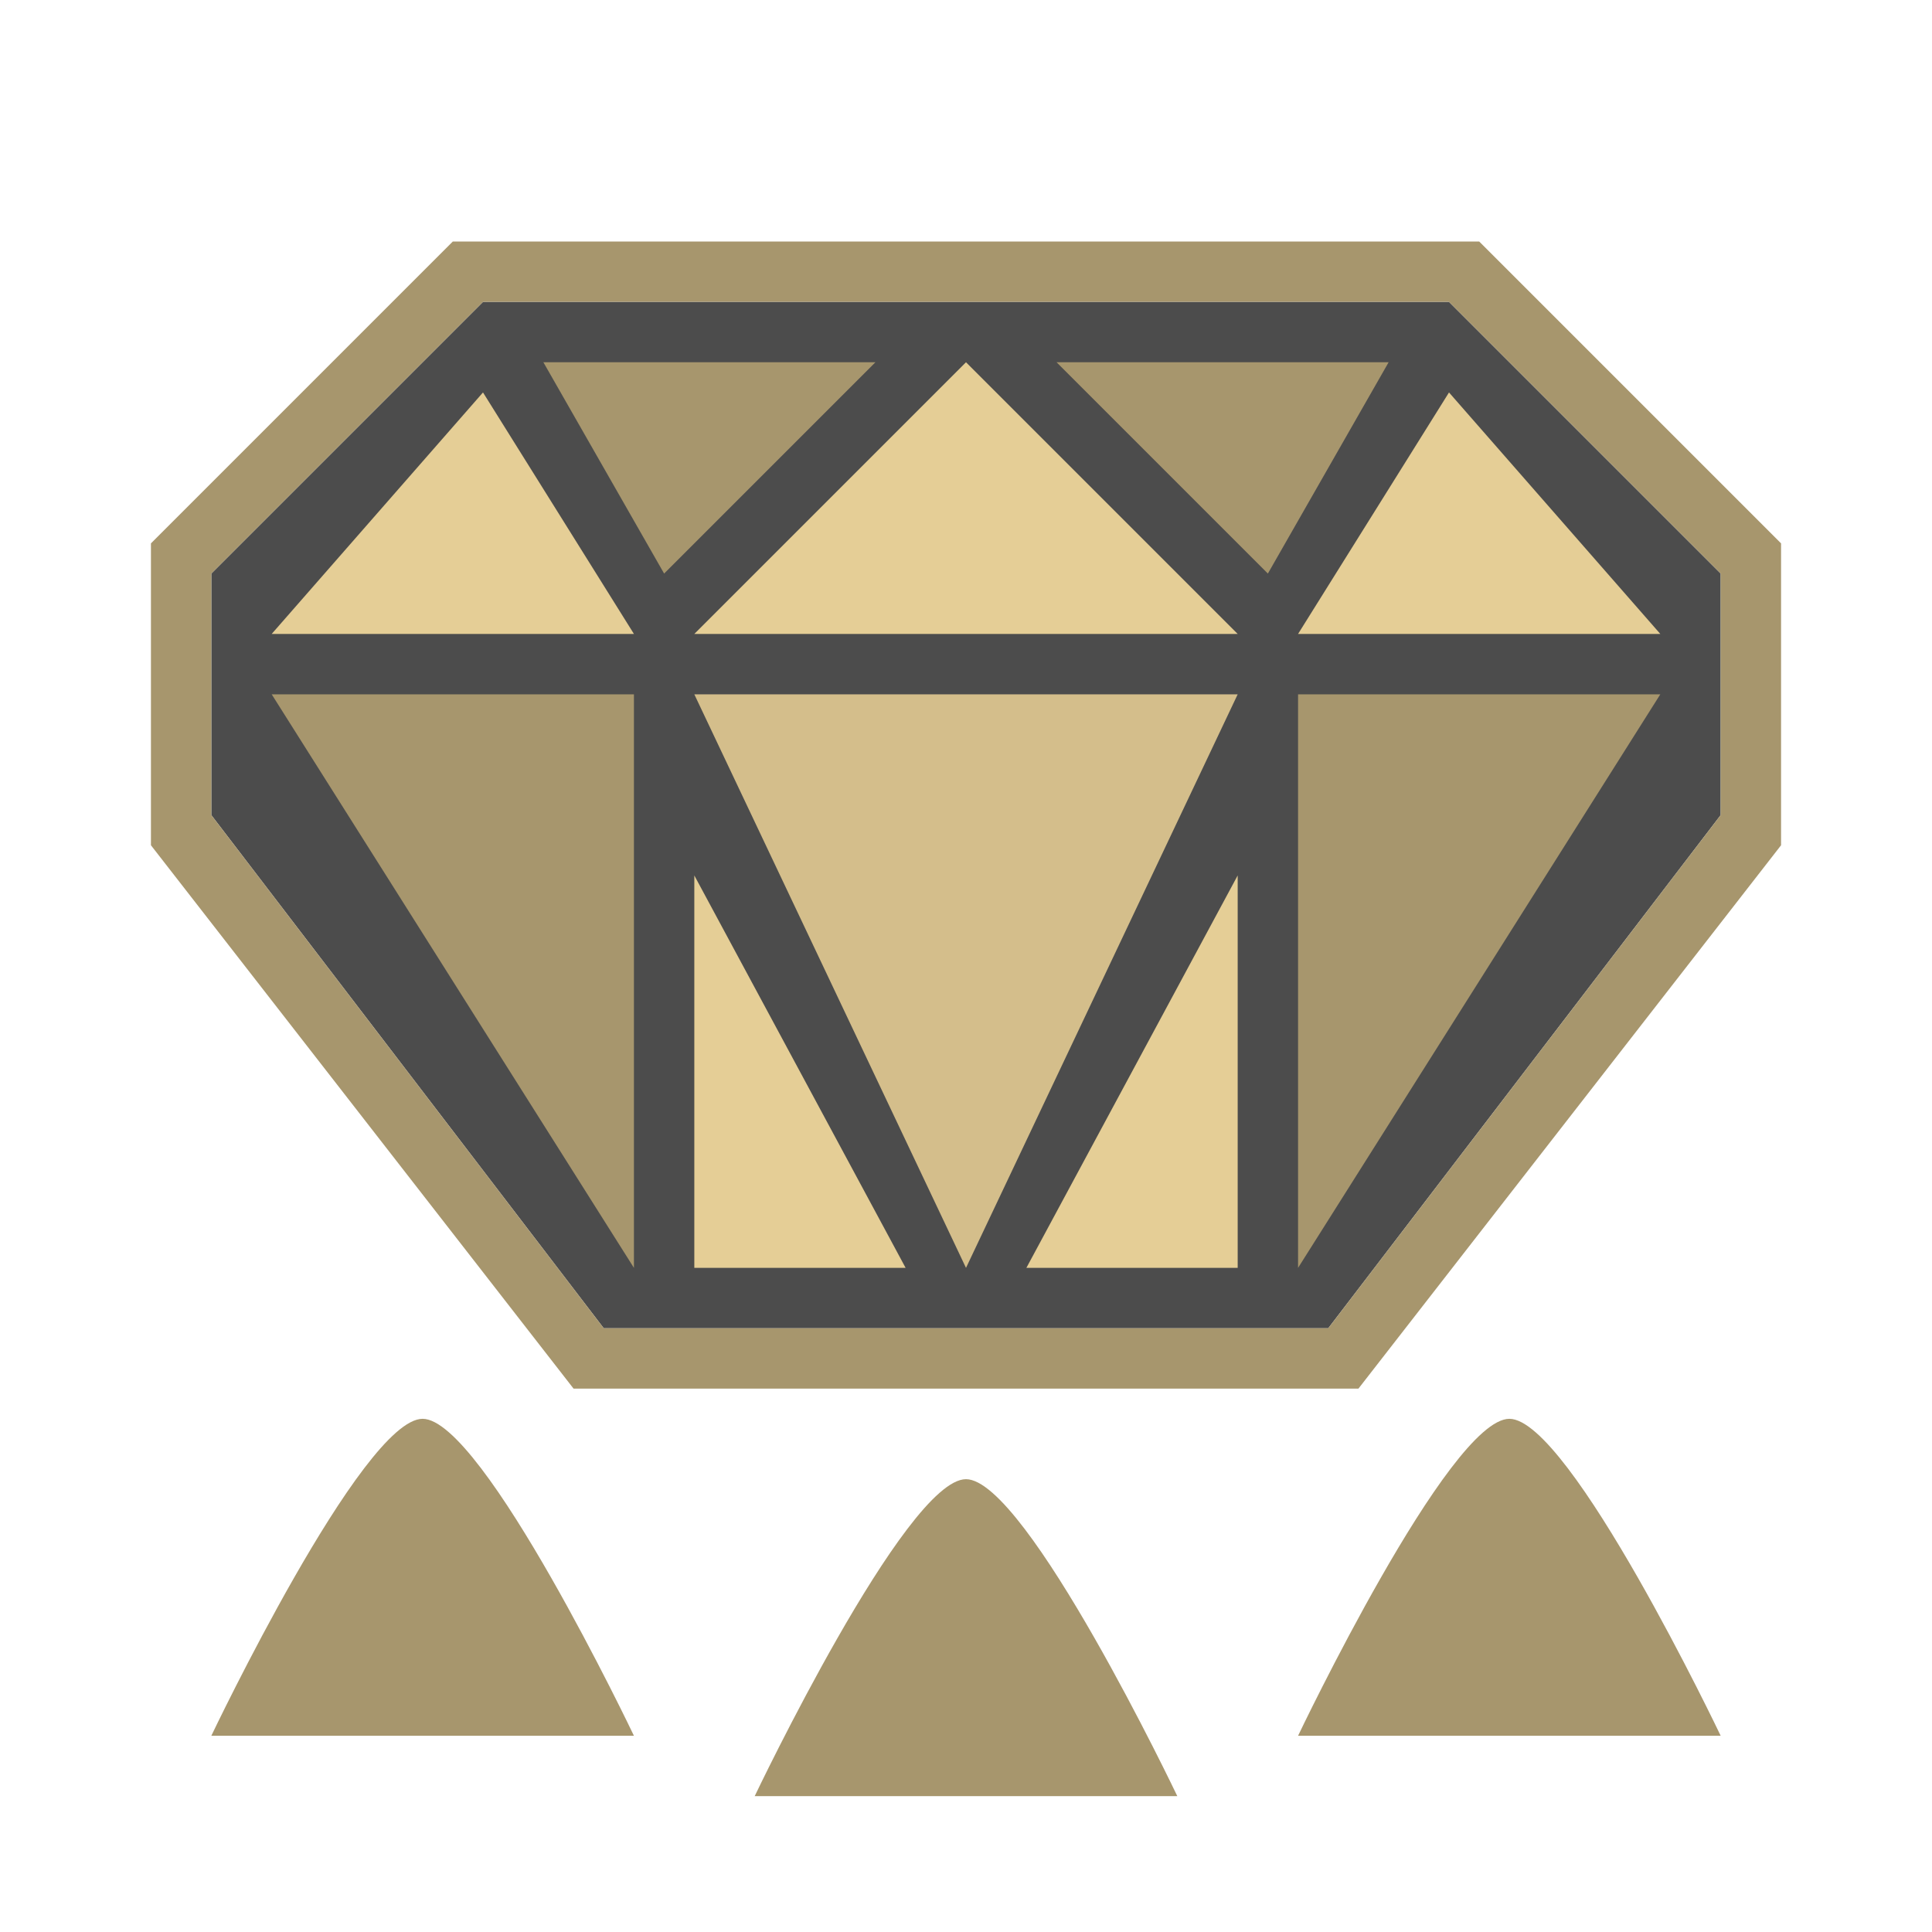
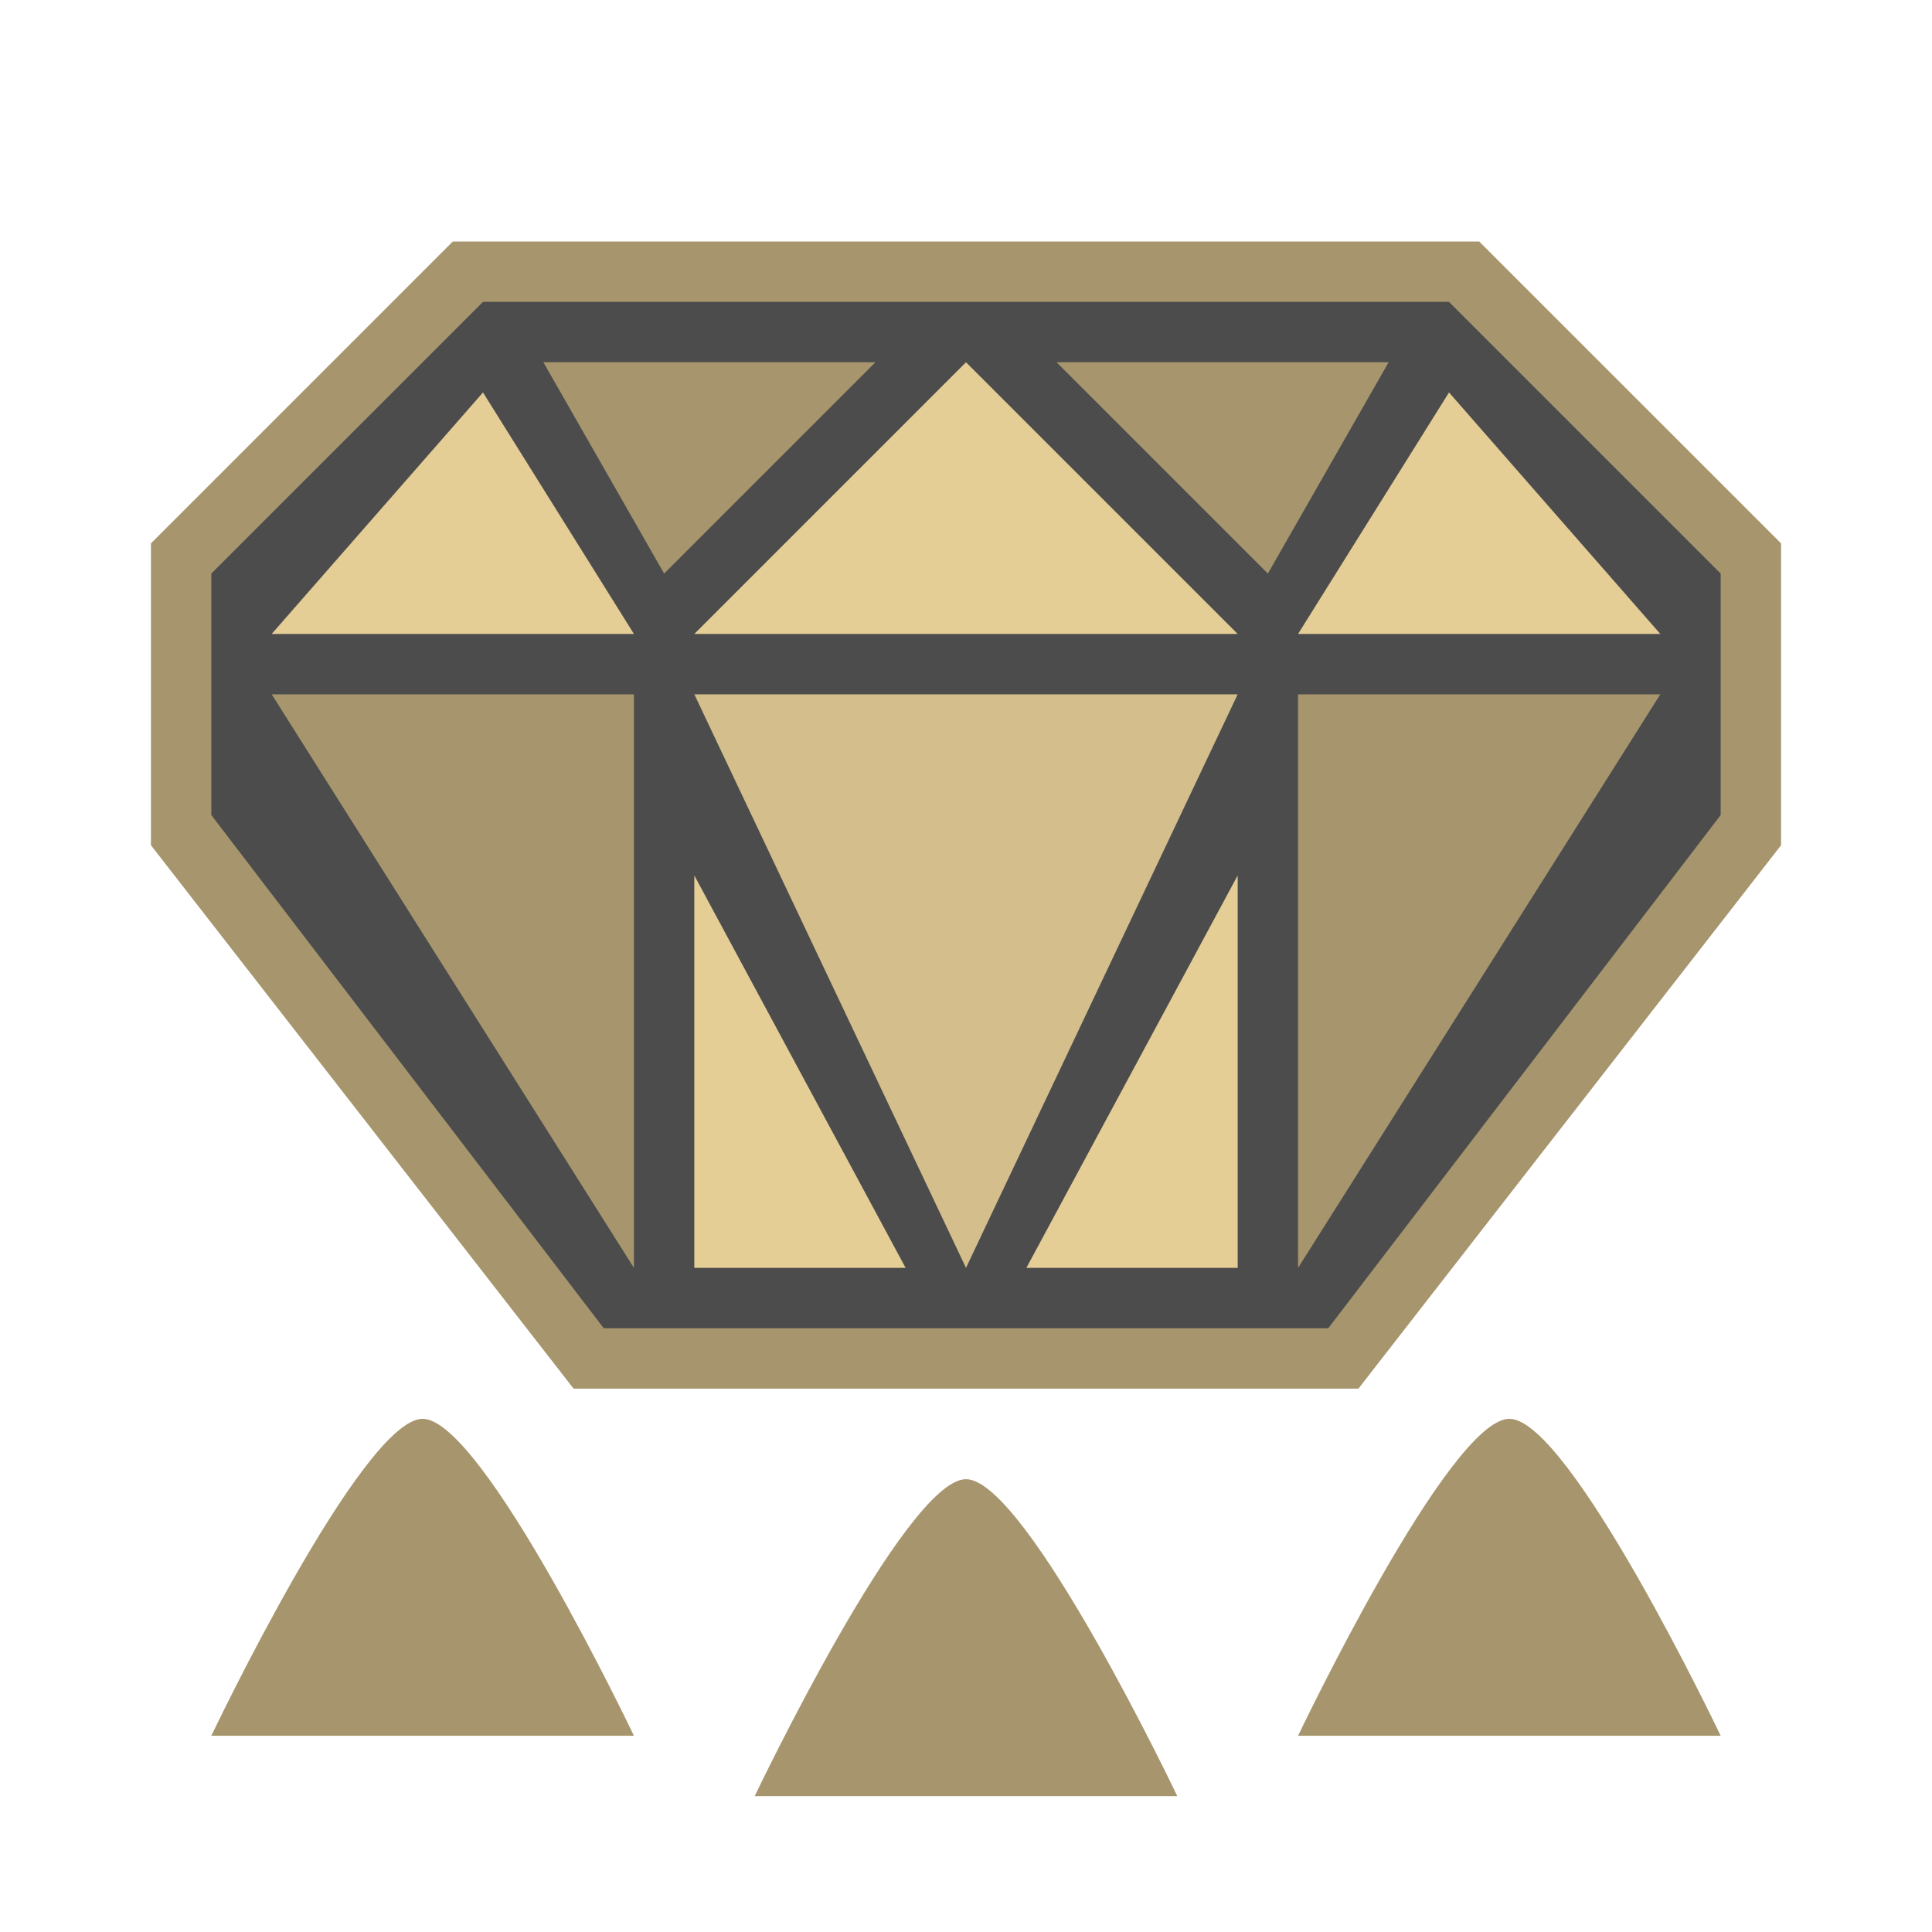
<svg xmlns="http://www.w3.org/2000/svg" width="100%" height="100%" viewBox="0 0 64 64" version="1.1" xml:space="preserve" style="fill-rule:evenodd;clip-rule:evenodd;stroke-linejoin:round;stroke-miterlimit:2;">
  <g transform="matrix(1,0,0,1,-128,-1024)">
    <g transform="matrix(1,0,0,1,0,1024)">
      <g id="Color_24_Rank_3" transform="matrix(1,0,0,1,-128,-256)">
-         <g id="background" transform="matrix(1,0,0,1,128,0)">
+         <g id="background" transform="matrix(1.04,0,0,1.05882,121.6,-16.6471)">
          <path d="M144,266L135,275L135,283L148,300L172,300L185,283L185,275L176,266L144,266Z" style="fill-opacity:0.7;" />
        </g>
        <g id="color_03" transform="matrix(1,0,0,1,128,256)">
          <path d="M160,49C162,49 167,59.5 167,59.5L153,59.5C153,59.5 158,49 160,49ZM142,47C144,47 149,57.5 149,57.5L135,57.5C135,57.5 140,47 142,47ZM178,47C180,47 185,57.5 185,57.5L171,57.5C171,57.5 176,47 178,47ZM143,8L133,18L133,28L147,46L173,46L187,28L187,18L177,8L143,8ZM144,10L135,19L135,27L148,44L172,44L185,27L185,19L176,10L144,10ZM149,42L149,23L137,23L149,42ZM171,42L171,23L183,23L171,42ZM146,12L150,19L157,12L146,12ZM174,12L170,19L163,12L174,12Z" style="fill:rgb(167,150,109);" />
        </g>
        <path id="color_02" d="M279,279L297,279L288,298L279,279Z" style="fill:rgb(212,190,139);" />
        <path id="color_01" d="M286,298L279,285L279,298L286,298ZM290,298L297,285L297,298L290,298ZM272,269L277,277L265,277L272,269ZM279,277L288,268L297,277L279,277ZM304,269L299,277L311,277L304,269Z" style="fill:rgb(229,206,150);" />
      </g>
    </g>
  </g>
</svg>
